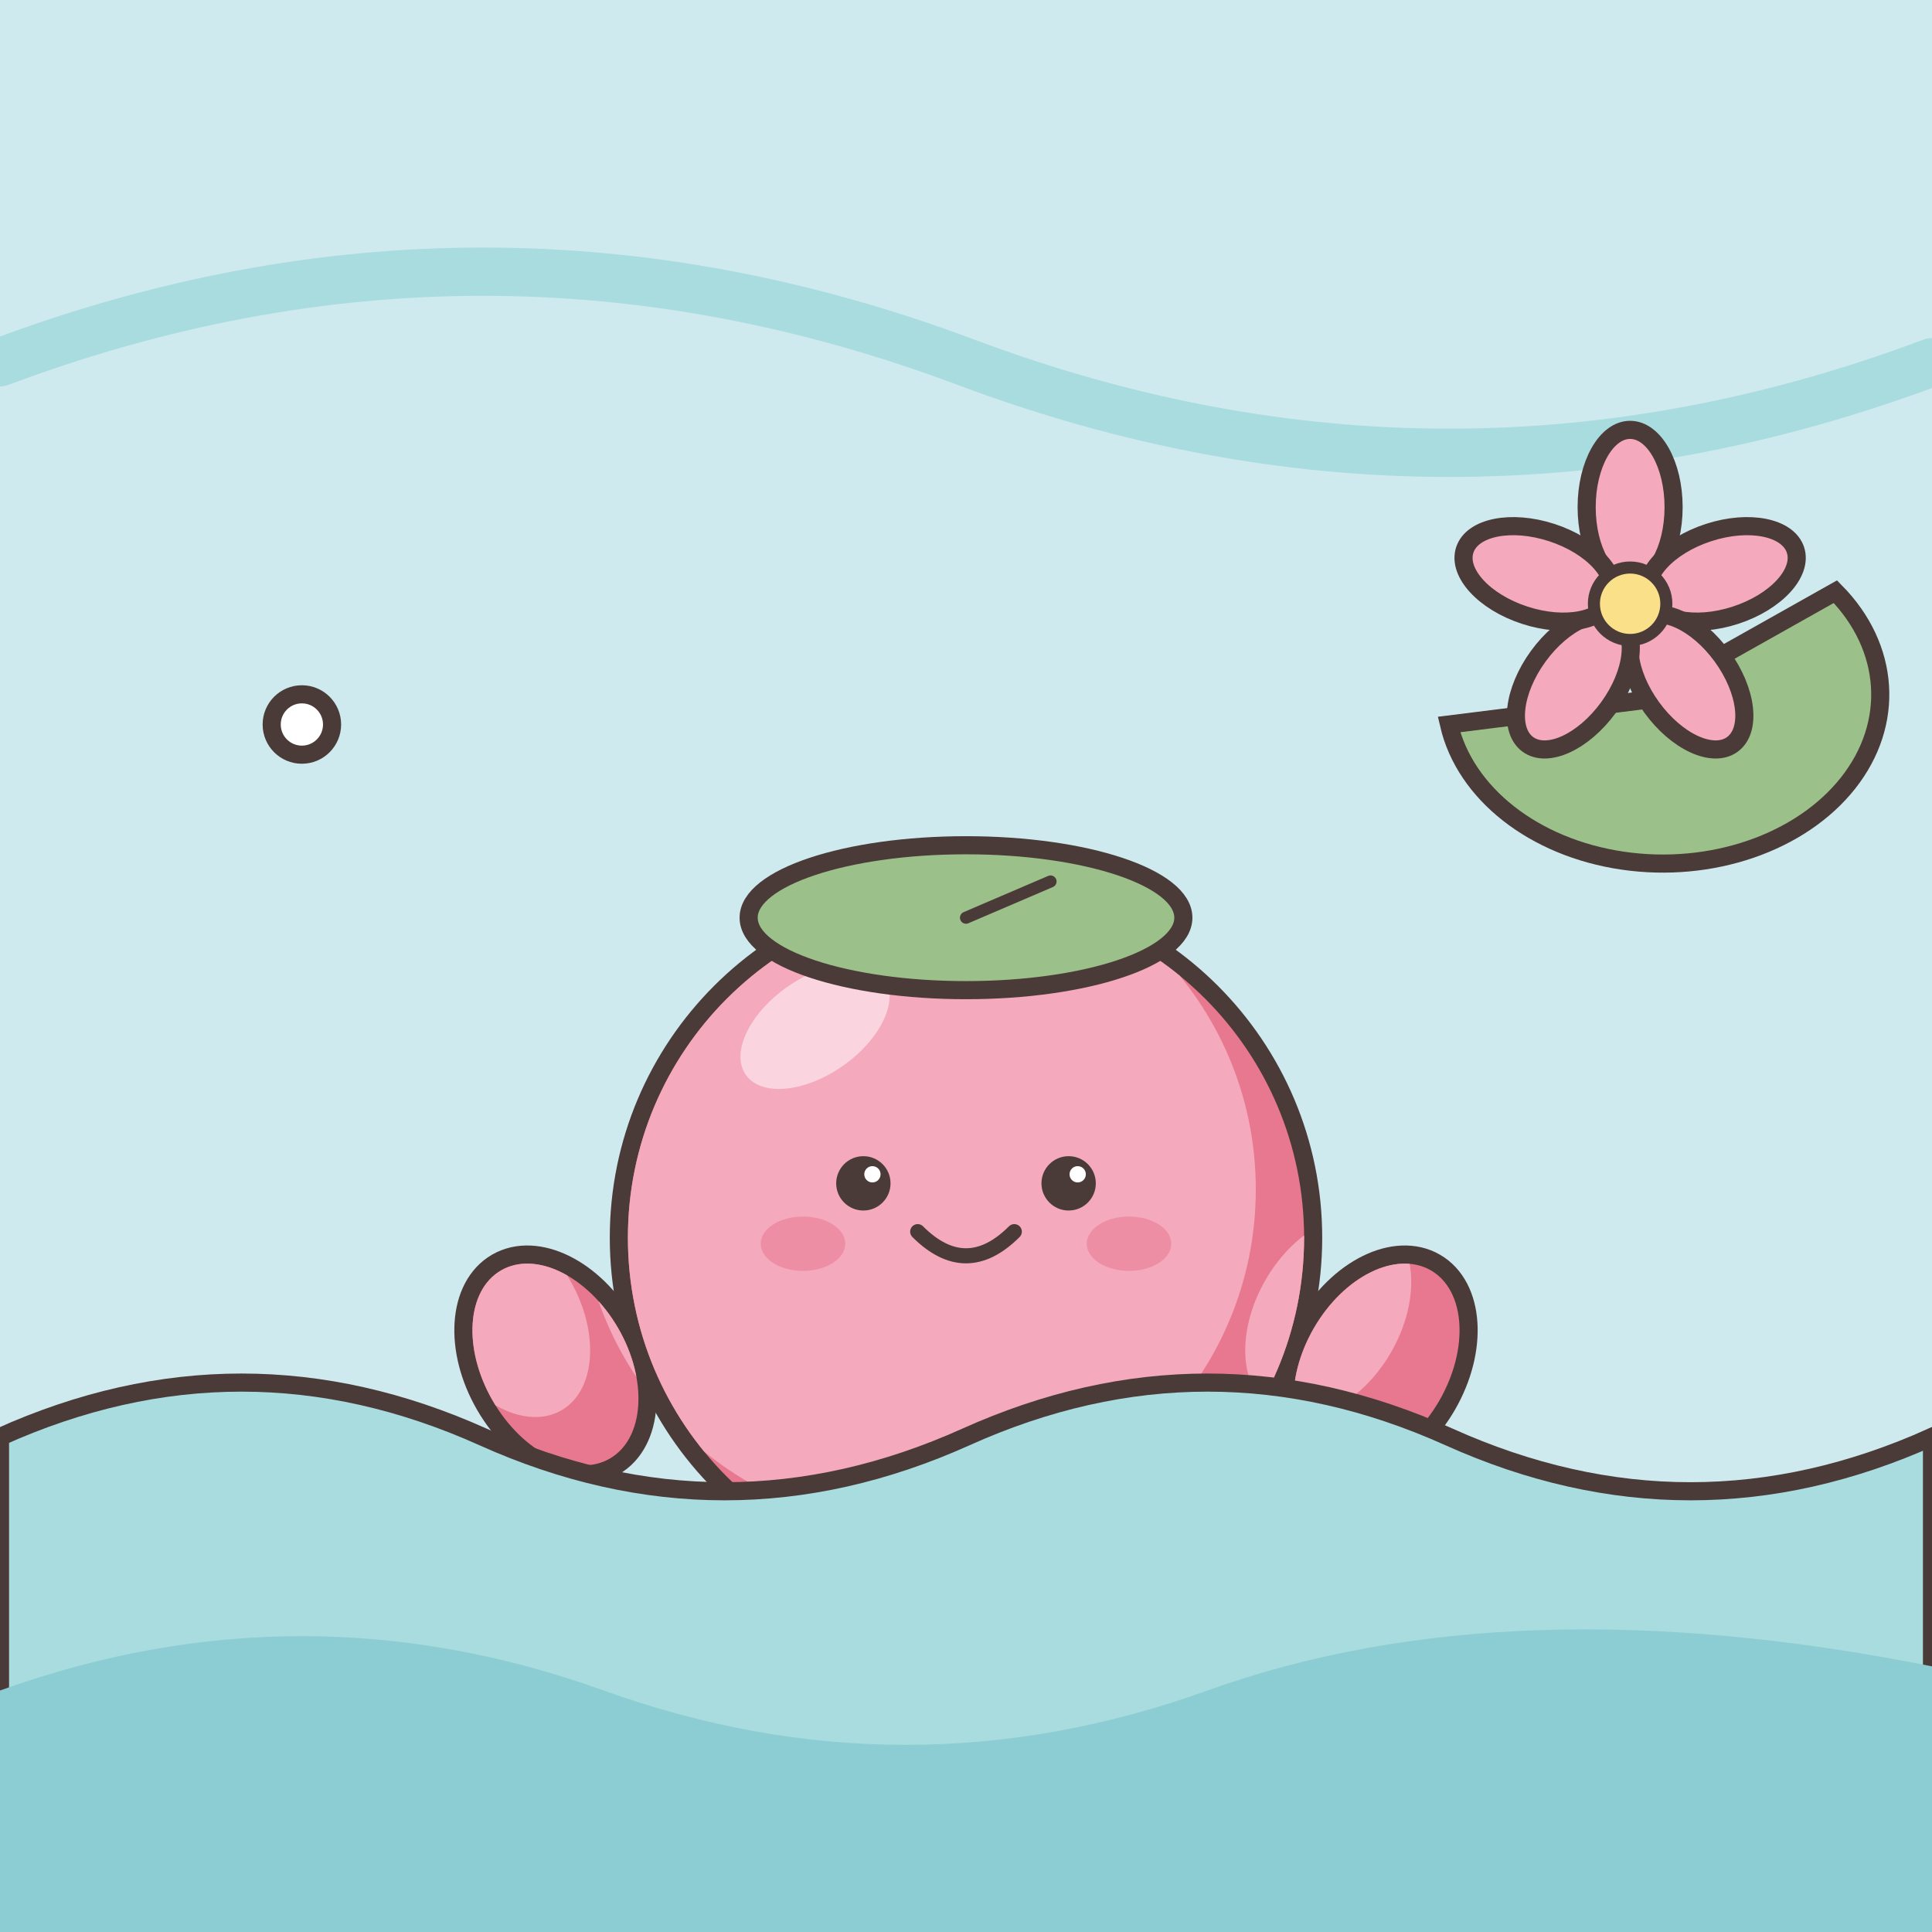
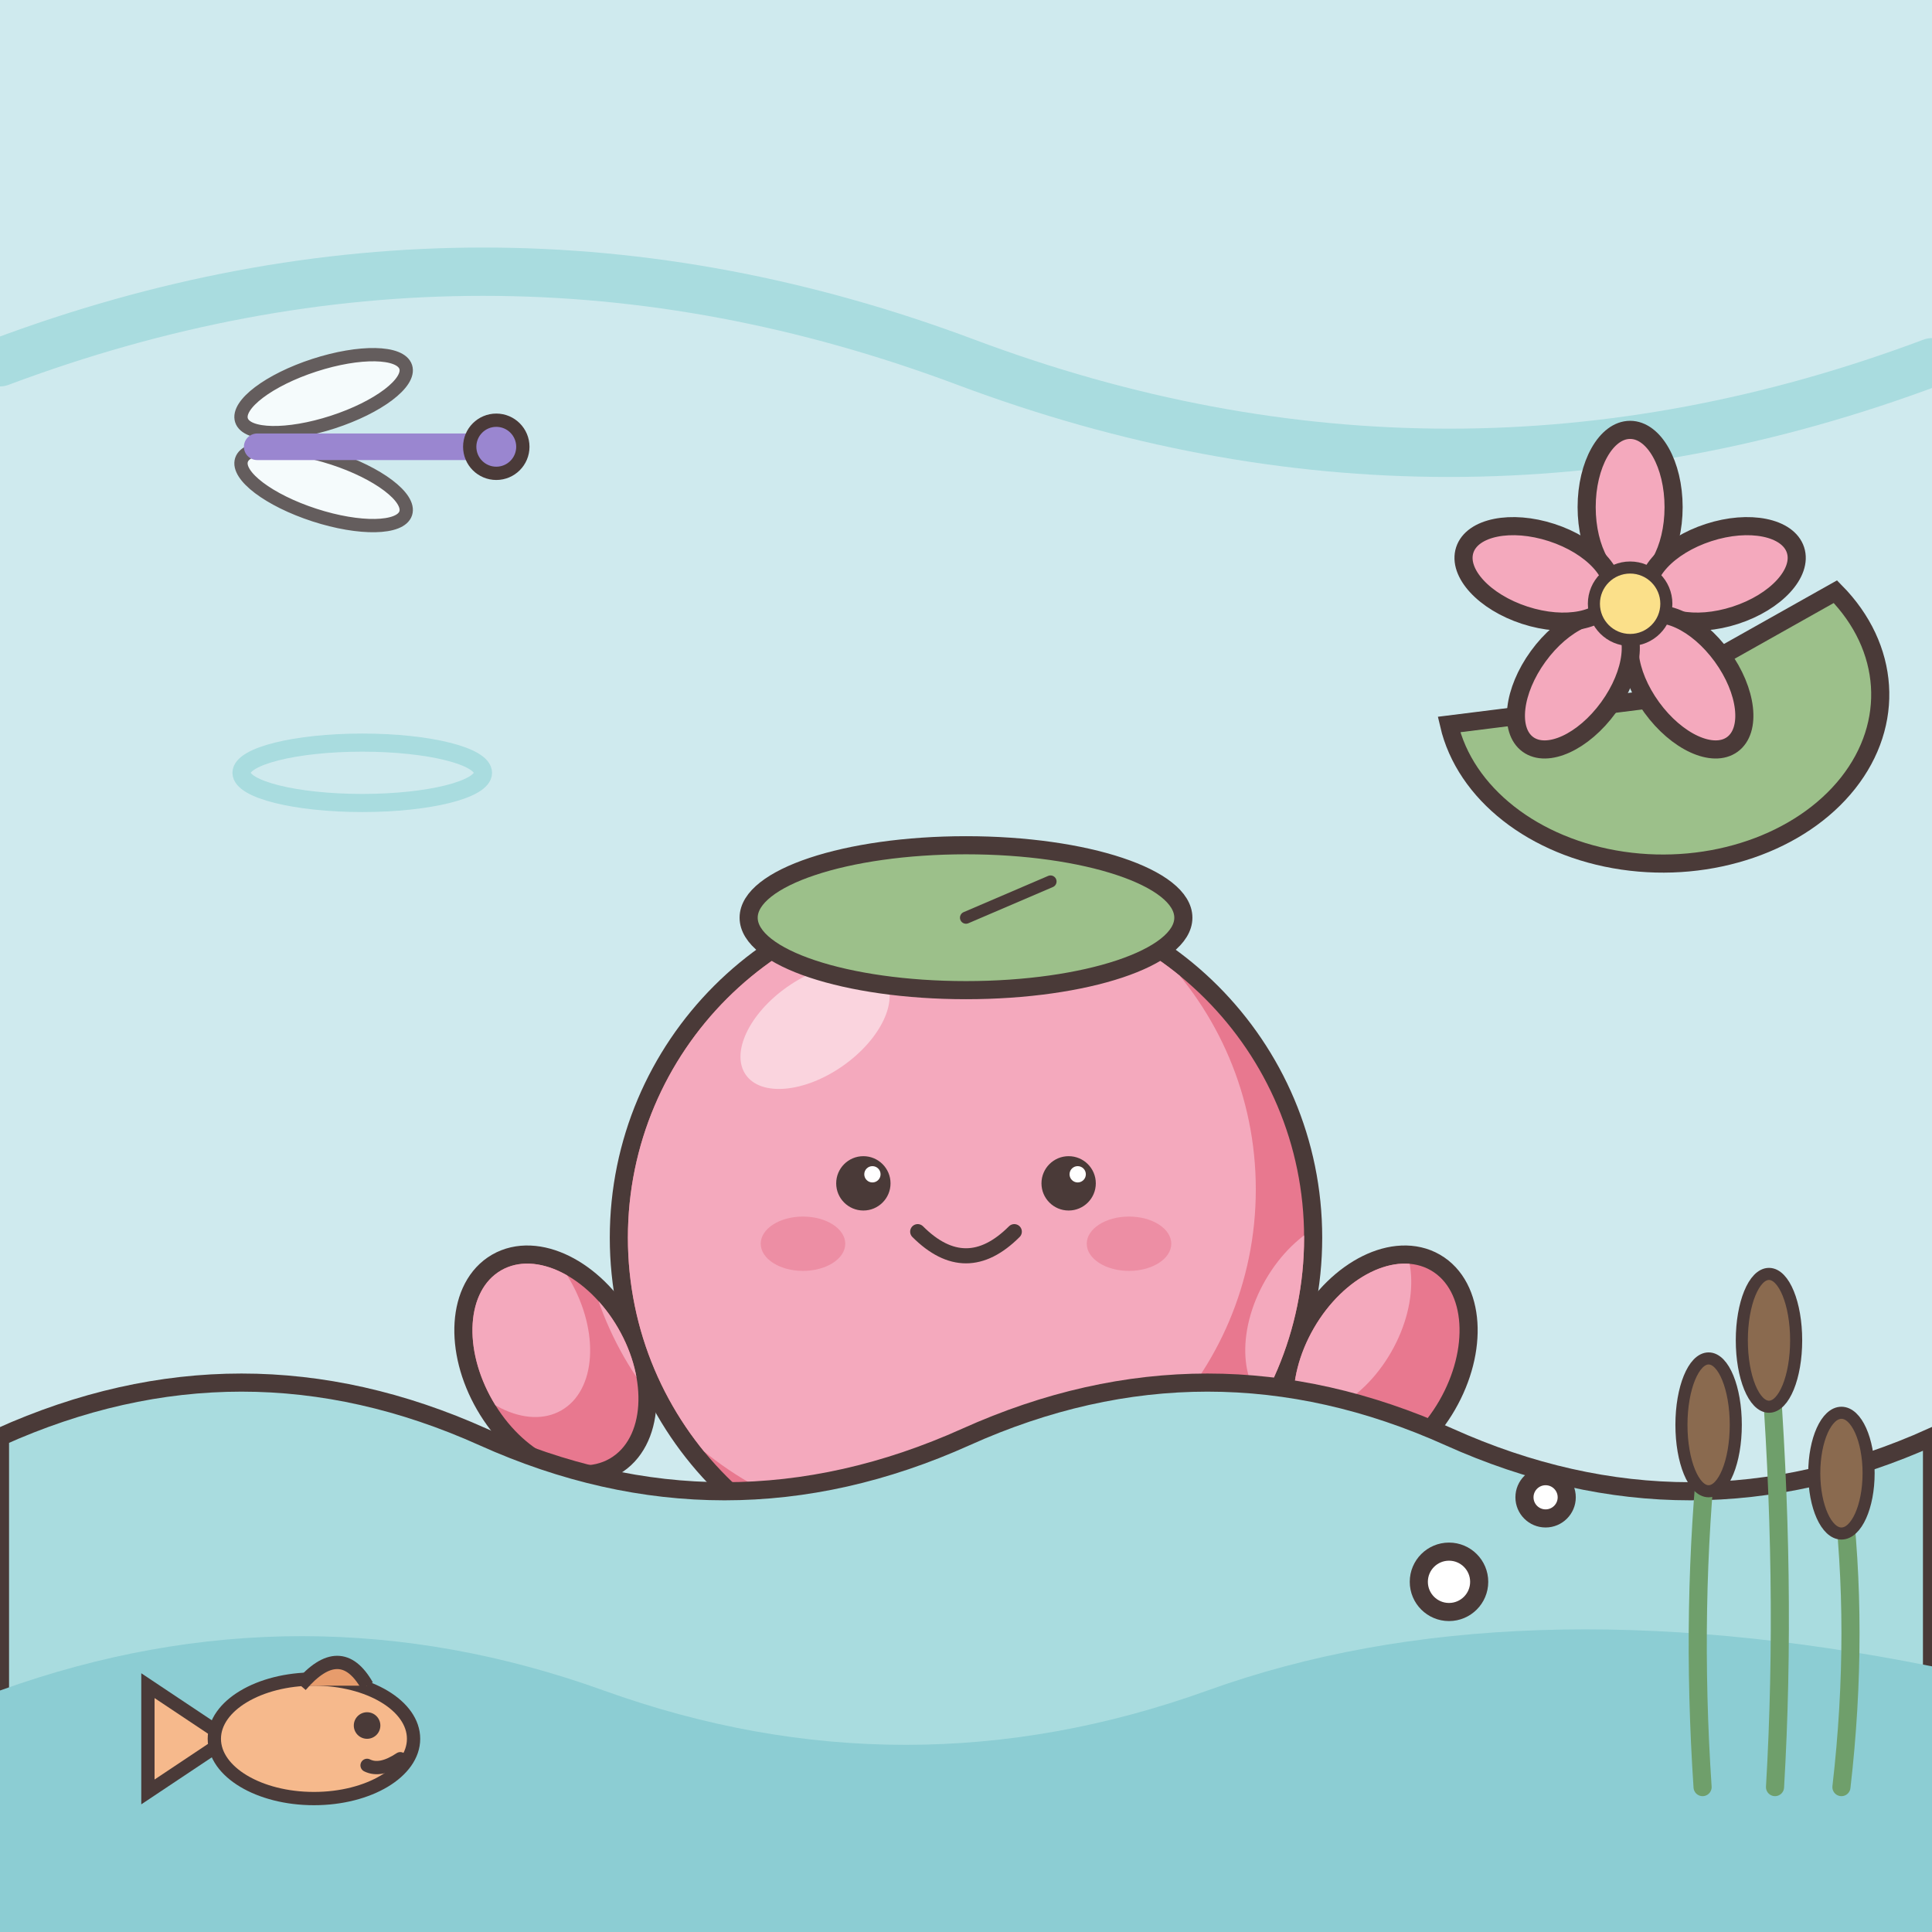
<svg xmlns="http://www.w3.org/2000/svg" width="320" height="320" viewBox="0 0 320 320">
  <rect width="320" height="320" fill="#cfeaee" />
  <path d="M0 60Q80 30 160 60T320 60" fill="none" stroke="#a9dcdf" stroke-width="8" stroke-linecap="round" />
-   <circle cx="50" cy="120" r="5" fill="#fff" stroke="#4a3a38" stroke-width="3" />
-   <circle cx="270" cy="100" r="6" fill="#fff" stroke="#4a3a38" stroke-width="3" />
+   <g transform="translate(58 74) scale(1.1)">
+     <ellipse cx="-4" cy="-8" rx="13" ry="4.5" fill="#fff" opacity=".8" stroke="#4a3a38" stroke-width="2" transform="rotate(-18 -4 -8)" />
+     <ellipse cx="-4" cy="6" rx="13" ry="4.5" fill="#fff" opacity=".8" stroke="#4a3a38" stroke-width="2" transform="rotate(18 -4 6)" />
+     <path d="M-14 0H20" fill="none" stroke="#9a86d0" stroke-width="4" stroke-linecap="round" stroke-linejoin="round" />
+     <circle cx="22" cy="0" r="4" fill="#9a86d0" stroke="#4a3a38" stroke-width="2" />
+   </g>
+   <ellipse cx="60" cy="128" rx="20" ry="5" fill="none" stroke="#a9dcdf" stroke-width="3" />
  <path d="M240 120a36 28 0 1 0 64 -22L272 116Z" fill="#9cc08a" stroke="#4a3a38" stroke-width="3" />
  <ellipse cx="270" cy="84" rx="7.2" ry="12.8" fill="#f4a9bd" stroke="#4a3a38" stroke-width="3" transform="rotate(0 270 100)" />
  <ellipse cx="270" cy="84" rx="7.2" ry="12.8" fill="#f4a9bd" stroke="#4a3a38" stroke-width="3" transform="rotate(72 270 100)" />
  <ellipse cx="270" cy="84" rx="7.2" ry="12.8" fill="#f4a9bd" stroke="#4a3a38" stroke-width="3" transform="rotate(144 270 100)" />
  <ellipse cx="270" cy="84" rx="7.2" ry="12.8" fill="#f4a9bd" stroke="#4a3a38" stroke-width="3" transform="rotate(216 270 100)" />
  <ellipse cx="270" cy="84" rx="7.2" ry="12.8" fill="#f4a9bd" stroke="#4a3a38" stroke-width="3" transform="rotate(288 270 100)" />
  <circle cx="270" cy="100" r="6" fill="#fbe08a" stroke="#4a3a38" stroke-width="2" />
  <g stroke="#4a3a38" stroke-width="6" stroke-linejoin="round" fill="#4a3a38">
    <circle cx="160" cy="205" r="56" />
    <ellipse cx="92" cy="226" rx="12" ry="18" transform="rotate(-30 92 226)" />
    <ellipse cx="228" cy="226" rx="12" ry="18" transform="rotate(30 228 226)" />
  </g>
  <clipPath id="plop">
    <circle cx="160" cy="205" r="56" />
    <ellipse cx="92" cy="226" rx="12" ry="18" transform="rotate(-30 92 226)" />
    <ellipse cx="228" cy="226" rx="12" ry="18" transform="rotate(30 228 226)" />
  </clipPath>
  <g clip-path="url(#plop)">
    <rect width="320" height="320" fill="#e8788f" />
    <g transform="translate(-8 -8)" fill="#f4a9bd">
      <circle cx="160" cy="205" r="56" />
      <ellipse cx="92" cy="226" rx="12" ry="18" transform="rotate(-30 92 226)" />
      <ellipse cx="228" cy="226" rx="12" ry="18" transform="rotate(30 228 226)" />
    </g>
    <ellipse cx="135" cy="170" rx="14" ry="8" fill="#fff" opacity=".5" transform="rotate(-35 135 170)" />
  </g>
  <ellipse cx="160" cy="152" rx="36" ry="12" fill="#9cc08a" stroke="#4a3a38" stroke-width="3" />
  <path d="M160 152l14-6" fill="none" stroke="#4a3a38" stroke-width="2" stroke-linecap="round" stroke-linejoin="round" />
  <circle cx="143" cy="196" r="4.5" fill="#4a3a38" />
  <circle cx="144.5" cy="194.5" r="1.35" fill="#fff" />
  <circle cx="177" cy="196" r="4.5" fill="#4a3a38" />
  <circle cx="178.5" cy="194.5" r="1.35" fill="#fff" />
  <ellipse cx="133" cy="206" rx="7" ry="4.5" fill="#e8788f" opacity=".55" />
  <ellipse cx="187" cy="206" rx="7" ry="4.5" fill="#e8788f" opacity=".55" />
  <path d="M152 204Q160 212 168 204" fill="none" stroke="#4a3a38" stroke-width="2.5" stroke-linecap="round" stroke-linejoin="round" />
  <path d="M0 238Q40 220 80 238T160 238T240 238T320 238V320H0Z" fill="#a9dcdf" stroke="#4a3a38" stroke-width="3" />
  <path d="M0 280Q50 262 100 280T200 280T320 276V320H0Z" fill="#8ccdd3" />
+   <g transform="translate(52 288) scale(1.1)">
+     <path d="M-13 0L-25 -8V8Z" fill="#f6b98c" stroke="#4a3a38" stroke-width="2" />
+     <ellipse rx="15" ry="9" fill="#f6b98c" stroke="#4a3a38" stroke-width="2" />
+     <path d="M-2 -8Q4 -15 8 -8" fill="#e79c6c" stroke="#4a3a38" stroke-width="2" />
+     <circle cx="8" cy="-2" r="2" fill="#4a3a38" />
+     <path d="M13 3Q10 5 8 4" fill="none" stroke="#4a3a38" stroke-width="2" stroke-linecap="round" stroke-linejoin="round" />
+   </g>
+   <g transform="translate(292 296) scale(1)">
+     <path d="M-10 0Q-12 -30 -9 -58M2 0Q4 -34 1 -72M13 0Q16 -26 13 -50" fill="none" stroke="#6f9f6b" stroke-width="3" stroke-linecap="round" stroke-linejoin="round" />
+     <ellipse cx="-9" cy="-60" rx="4.5" ry="11" fill="#8a6a4f" stroke="#4a3a38" stroke-width="2" />
+     <ellipse cx="1" cy="-74" rx="4.5" ry="11" fill="#8a6a4f" stroke="#4a3a38" stroke-width="2" />
+     <ellipse cx="13" cy="-52" rx="4.5" ry="10" fill="#8a6a4f" stroke="#4a3a38" stroke-width="2" />
+   </g>
+   <circle cx="240" cy="262" r="5" fill="#fff" stroke="#4a3a38" stroke-width="3" />
+   <circle cx="256" cy="248" r="3.5" fill="#fff" stroke="#4a3a38" stroke-width="3" />
</svg>
